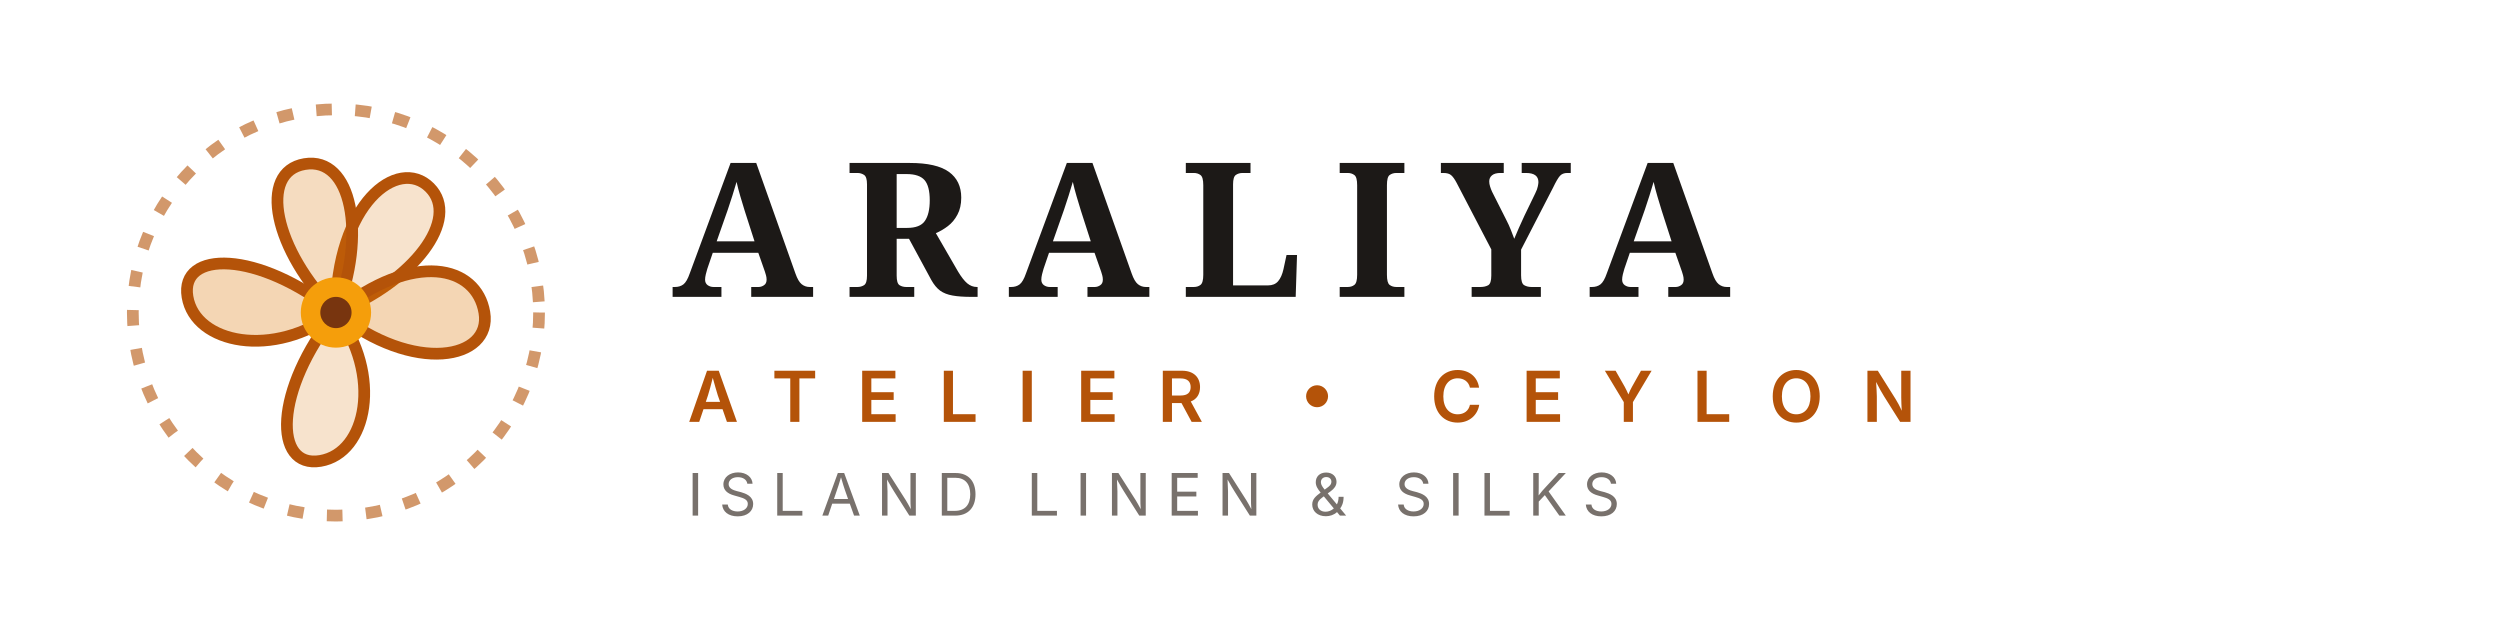
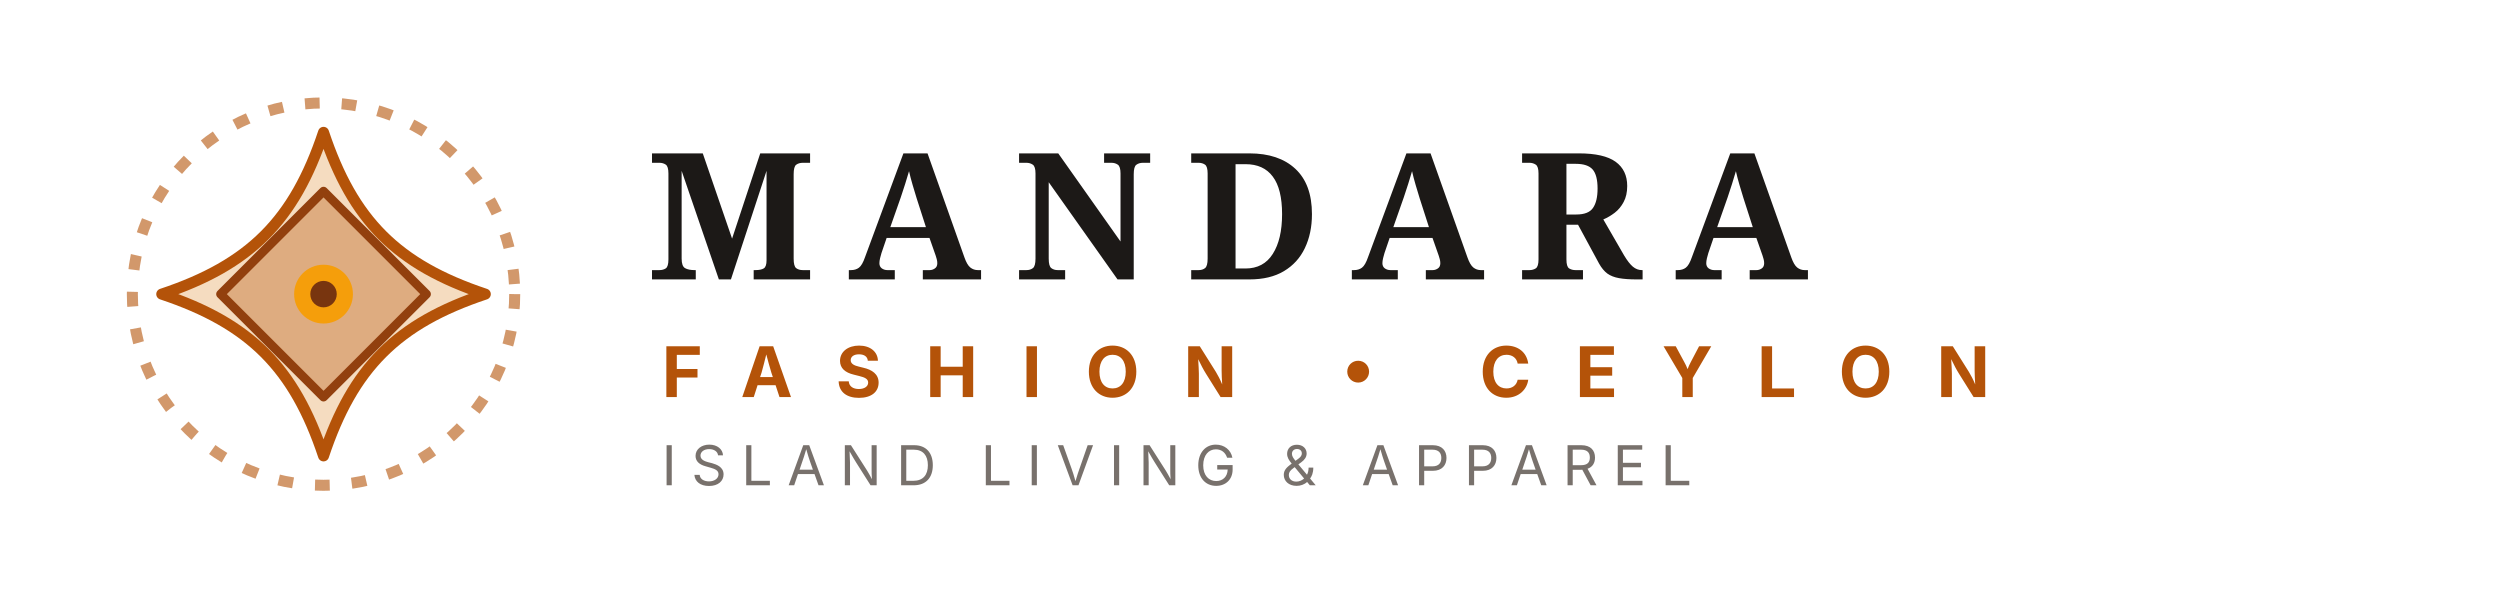
- <svg xmlns="http://www.w3.org/2000/svg" viewBox="0 0 320 80" width="320" height="80" fill="none">
-   <g transform="translate(15, 12)">
+ <svg xmlns="http://www.w3.org/2000/svg" viewBox="0 0 340 80" width="340" height="80" fill="none">
+   <g transform="translate(16, 12)">
    <circle cx="28" cy="28" r="26" stroke="#b45309" stroke-width="1.5" stroke-dasharray="2 3" opacity="0.6" />
-     <path d="M28 28 C28 14 36 8 40 12 C44 16 38 24 28 28 Z" fill="#d97706" fill-opacity="0.2" stroke="#b45309" stroke-width="1.5" stroke-linejoin="round" />
-     <path d="M28 28 C38 20 46 22 47 28 C48 34 38 36 28 28 Z" fill="#d97706" fill-opacity="0.3" stroke="#b45309" stroke-width="1.5" stroke-linejoin="round" />
-     <path d="M28 28 C34 36 32 46 26 47 C20 48 20 38 28 28 Z" fill="#d97706" fill-opacity="0.2" stroke="#b45309" stroke-width="1.5" stroke-linejoin="round" />
-     <path d="M28 28 C20 34 10 32 9 26 C8 20 18 20 28 28 Z" fill="#d97706" fill-opacity="0.3" stroke="#b45309" stroke-width="1.5" stroke-linejoin="round" />
-     <path d="M28 28 C20 20 18 10 24 9 C30 8 32 18 28 28 Z" fill="#d97706" fill-opacity="0.25" stroke="#b45309" stroke-width="1.5" stroke-linejoin="round" />
-     <circle cx="28" cy="28" r="4.5" fill="#f59e0b" />
-     <circle cx="28" cy="28" r="2" fill="#78350f" />
+     <path d="M28 6 C32 18 38 24 50 28 C38 32 32 38 28 50 C24 38 18 32 6 28 C18 24 24 18 28 6 Z" fill="#d97706" fill-opacity="0.25" stroke="#b45309" stroke-width="1.5" stroke-linejoin="round" />
+     <path d="M28 14 C36 22 42 28 42 28 C42 28 36 34 28 42 C20 34 14 28 14 28 C14 28 20 22 28 14 Z" fill="#b45309" fill-opacity="0.35" stroke="#92400e" stroke-width="1.2" stroke-linejoin="round" />
+     <circle cx="28" cy="28" r="4" fill="#f59e0b" />
+     <circle cx="28" cy="28" r="1.8" fill="#78350f" />
  </g>
-   <text x="86" y="38" font-family="'Cinzel', 'Playfair Display', Georgia, serif" font-size="24" font-weight="600" letter-spacing="4" fill="#1c1917">ARALIYA</text>
-   <text x="88" y="54" font-family="'Plus Jakarta Sans', -apple-system, sans-serif" font-size="9" font-weight="600" letter-spacing="5" fill="#b45309">ATELIER • CEYLON</text>
-   <text x="88" y="66" font-family="'Plus Jakarta Sans', -apple-system, sans-serif" font-size="7.5" font-weight="400" letter-spacing="2" fill="#78716c">ISLAND LINEN &amp; SILKS</text>
+   <text x="88" y="38" font-family="'Cinzel', 'Playfair Display', Georgia, serif" font-size="24" font-weight="700" letter-spacing="4.5" fill="#1c1917">MANDARA</text>
+   <text x="90" y="54" font-family="'Plus Jakarta Sans', -apple-system, sans-serif" font-size="9.5" font-weight="700" letter-spacing="6" fill="#b45309">FASHION • CEYLON</text>
+   <text x="90" y="66" font-family="'Plus Jakarta Sans', -apple-system, sans-serif" font-size="7.5" font-weight="400" letter-spacing="2" fill="#78716c">ISLAND LIVING &amp; APPAREL</text>
</svg>
